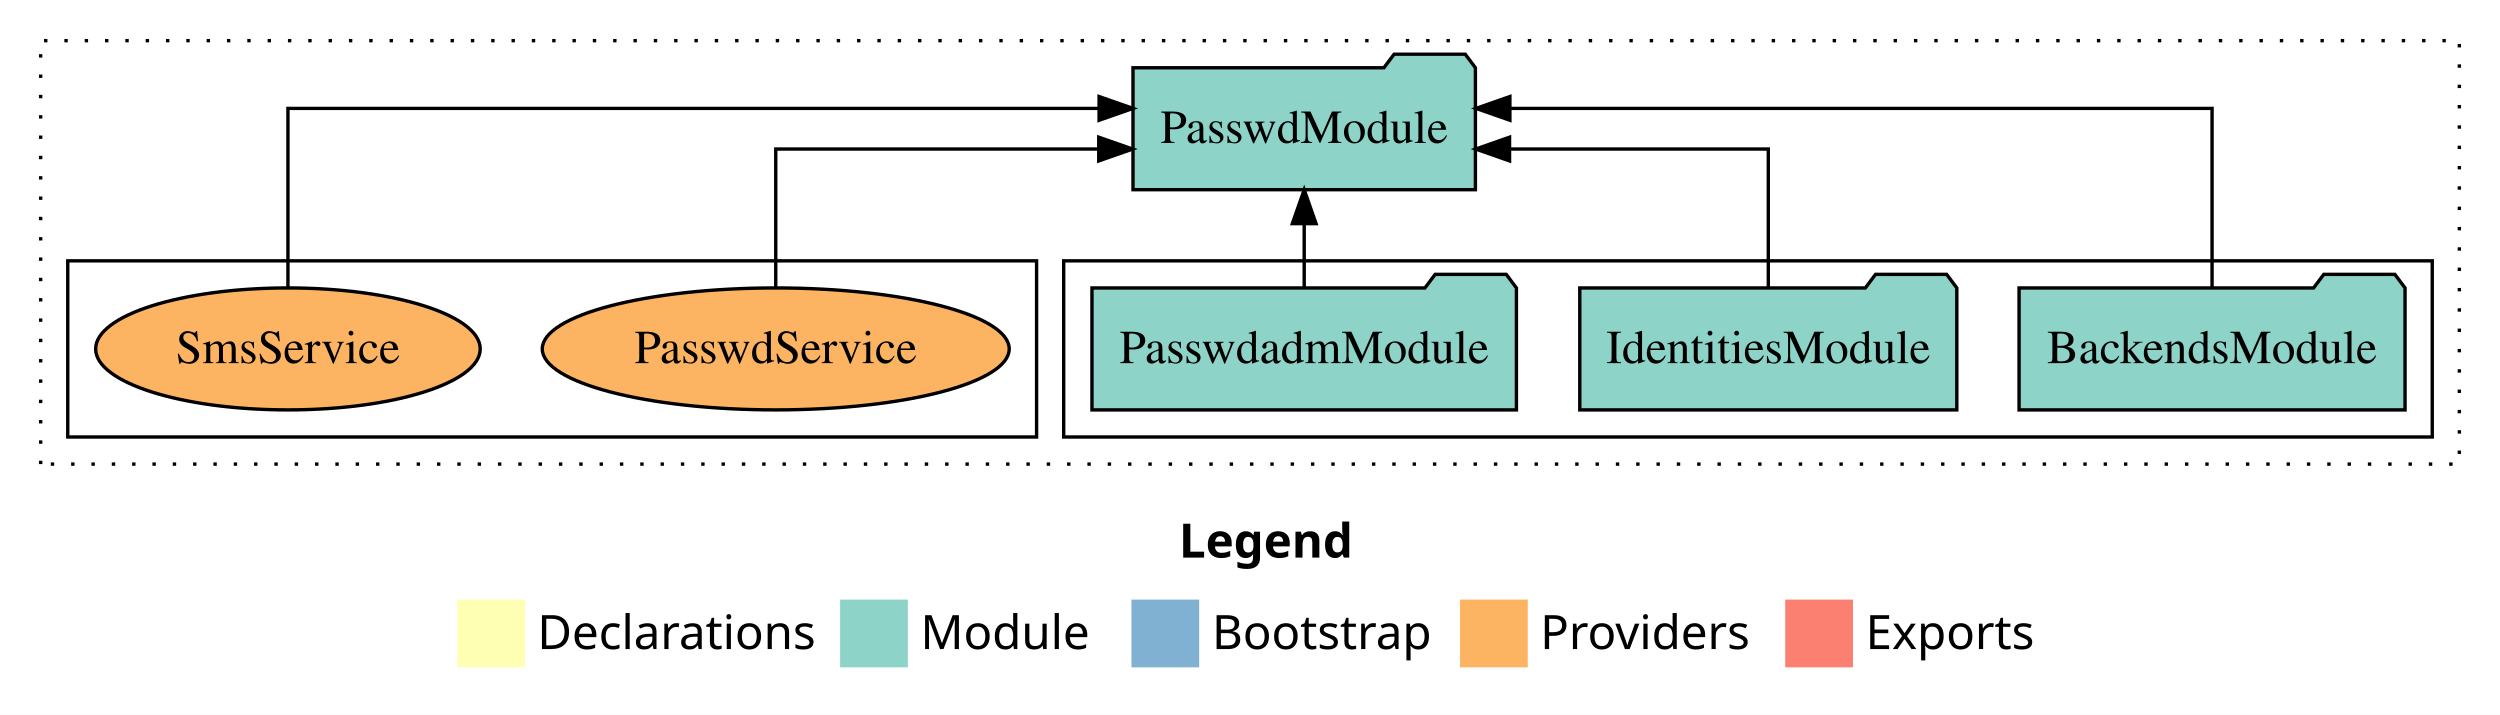
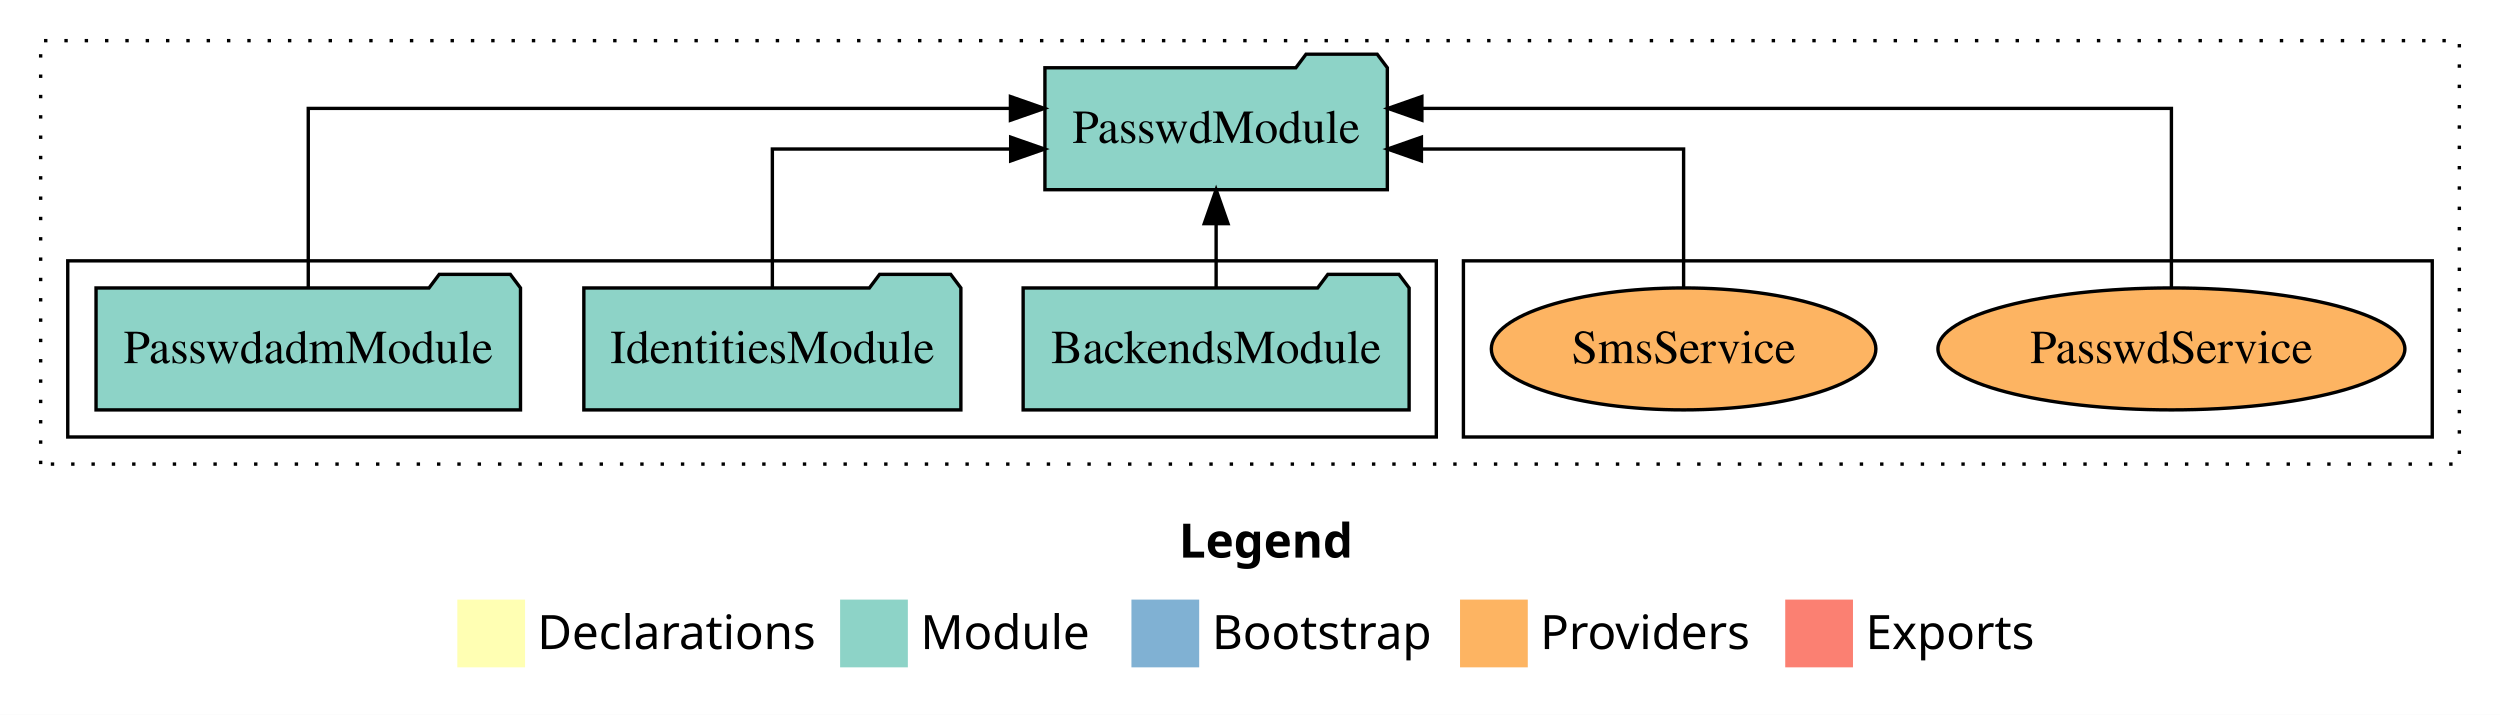
<svg xmlns="http://www.w3.org/2000/svg" width="738pt" height="211pt" viewBox="0.00 0.00 738.00 211.00">
  <g id="graph0" class="graph" transform="scale(1 1) rotate(0) translate(4 207)">
    <polygon fill="white" stroke="transparent" points="-4,4 -4,-207 734,-207 734,4 -4,4" />
    <text text-anchor="start" x="344.01" y="-42.4" font-family="Times-12" font-weight="bold" font-size="14.00">Legend</text>
    <polygon fill="#ffffb3" stroke="transparent" points="131,-10 131,-30 151,-30 151,-10 131,-10" />
    <text text-anchor="start" x="154.63" y="-15.4" font-family="Times-12" font-size="14.00">  Declarations</text>
    <polygon fill="#8dd3c7" stroke="transparent" points="244,-10 244,-30 264,-30 264,-10 244,-10" />
    <text text-anchor="start" x="267.73" y="-15.4" font-family="Times-12" font-size="14.00">  Module</text>
    <polygon fill="#80b1d3" stroke="transparent" points="330,-10 330,-30 350,-30 350,-10 330,-10" />
    <text text-anchor="start" x="353.78" y="-15.4" font-family="Times-12" font-size="14.00">  Bootstrap</text>
    <polygon fill="#fdb462" stroke="transparent" points="427,-10 427,-30 447,-30 447,-10 427,-10" />
    <text text-anchor="start" x="450.67" y="-15.4" font-family="Times-12" font-size="14.00">  Providers</text>
    <polygon fill="#fb8072" stroke="transparent" points="523,-10 523,-30 543,-30 543,-10 523,-10" />
    <text text-anchor="start" x="546.73" y="-15.4" font-family="Times-12" font-size="14.00">  Exports</text>
    <g id="clust1" class="cluster">
      <polygon fill="none" stroke="black" stroke-dasharray="1,5" points="8,-70 8,-195 722,-195 722,-70 8,-70" />
    </g>
+     <g id="clust6" class="cluster">
+       <polygon fill="none" stroke="black" points="428,-78 428,-130 714,-130 714,-78 428,-78" />
+     </g>
    <g id="clust3" class="cluster">
-       <polygon fill="none" stroke="black" points="310,-78 310,-130 714,-130 714,-78 310,-78" />
-     </g>
-     <g id="clust6" class="cluster">
-       <polygon fill="none" stroke="black" points="16,-78 16,-130 302,-130 302,-78 16,-78" />
+       <polygon fill="none" stroke="black" points="16,-78 16,-130 420,-130 420,-78 16,-78" />
    </g>
    <g id="node1" class="node">
-       <polygon fill="#8dd3c7" stroke="black" points="705.97,-122 702.97,-126 681.97,-126 678.97,-122 592.03,-122 592.03,-86 705.97,-86 705.97,-122" />
-       <text text-anchor="middle" x="649" y="-99.8" font-family="Times,serif" font-size="14.00">BackendsModule</text>
+       <polygon fill="#8dd3c7" stroke="black" points="411.97,-122 408.97,-126 387.97,-126 384.97,-122 298.03,-122 298.03,-86 411.97,-86 411.97,-122" />
+       <text text-anchor="middle" x="355" y="-99.8" font-family="Times,serif" font-size="14.00">BackendsModule</text>
    </g>
    <g id="node4" class="node">
-       <polygon fill="#8dd3c7" stroke="black" points="431.54,-187 428.54,-191 407.54,-191 404.54,-187 330.46,-187 330.46,-151 431.54,-151 431.54,-187" />
-       <text text-anchor="middle" x="381" y="-164.8" font-family="Times,serif" font-size="14.00">PasswdModule</text>
+       <polygon fill="#8dd3c7" stroke="black" points="405.54,-187 402.54,-191 381.54,-191 378.54,-187 304.46,-187 304.46,-151 405.54,-151 405.54,-187" />
+       <text text-anchor="middle" x="355" y="-164.8" font-family="Times,serif" font-size="14.00">PasswdModule</text>
    </g>
    <g id="edge1" class="edge">
-       <path fill="none" stroke="black" d="M649,-122.28C649,-143.32 649,-175 649,-175 649,-175 441.72,-175 441.72,-175" />
-       <polygon fill="black" stroke="black" points="441.72,-171.5 431.72,-175 441.72,-178.5 441.72,-171.5" />
+       <path fill="none" stroke="black" d="M355,-122.11C355,-122.11 355,-140.99 355,-140.99" />
+       <polygon fill="black" stroke="black" points="351.5,-140.99 355,-150.99 358.5,-140.99 351.5,-140.99" />
    </g>
    <g id="node2" class="node">
-       <polygon fill="#8dd3c7" stroke="black" points="573.65,-122 570.65,-126 549.65,-126 546.65,-122 462.35,-122 462.35,-86 573.65,-86 573.65,-122" />
-       <text text-anchor="middle" x="518" y="-99.8" font-family="Times,serif" font-size="14.00">IdentitiesModule</text>
+       <polygon fill="#8dd3c7" stroke="black" points="279.65,-122 276.65,-126 255.65,-126 252.65,-122 168.35,-122 168.35,-86 279.65,-86 279.65,-122" />
+       <text text-anchor="middle" x="224" y="-99.8" font-family="Times,serif" font-size="14.00">IdentitiesModule</text>
    </g>
    <g id="edge2" class="edge">
-       <path fill="none" stroke="black" d="M518,-122.02C518,-139.37 518,-163 518,-163 518,-163 441.62,-163 441.62,-163" />
-       <polygon fill="black" stroke="black" points="441.62,-159.5 431.62,-163 441.62,-166.5 441.62,-159.5" />
+       <path fill="none" stroke="black" d="M224,-122.02C224,-139.37 224,-163 224,-163 224,-163 294.35,-163 294.35,-163" />
+       <polygon fill="black" stroke="black" points="294.35,-166.5 304.35,-163 294.35,-159.5 294.35,-166.5" />
    </g>
    <g id="node3" class="node">
-       <polygon fill="#8dd3c7" stroke="black" points="443.65,-122 440.65,-126 419.65,-126 416.65,-122 318.35,-122 318.35,-86 443.65,-86 443.65,-122" />
-       <text text-anchor="middle" x="381" y="-99.8" font-family="Times,serif" font-size="14.00">PasswdadmModule</text>
+       <polygon fill="#8dd3c7" stroke="black" points="149.65,-122 146.65,-126 125.65,-126 122.65,-122 24.35,-122 24.35,-86 149.65,-86 149.65,-122" />
+       <text text-anchor="middle" x="87" y="-99.8" font-family="Times,serif" font-size="14.00">PasswdadmModule</text>
    </g>
    <g id="edge3" class="edge">
-       <path fill="none" stroke="black" d="M381,-122.11C381,-122.11 381,-140.99 381,-140.99" />
-       <polygon fill="black" stroke="black" points="377.5,-140.99 381,-150.99 384.5,-140.99 377.5,-140.99" />
+       <path fill="none" stroke="black" d="M87,-122.28C87,-143.32 87,-175 87,-175 87,-175 294.28,-175 294.28,-175" />
+       <polygon fill="black" stroke="black" points="294.28,-178.5 304.28,-175 294.28,-171.5 294.28,-178.5" />
    </g>
    <g id="node5" class="node">
-       <ellipse fill="#fdb462" stroke="black" cx="225" cy="-104" rx="68.92" ry="18" />
-       <text text-anchor="middle" x="225" y="-99.8" font-family="Times,serif" font-size="14.00">PasswdService</text>
+       <ellipse fill="#fdb462" stroke="black" cx="637" cy="-104" rx="68.92" ry="18" />
+       <text text-anchor="middle" x="637" y="-99.8" font-family="Times,serif" font-size="14.00">PasswdService</text>
    </g>
    <g id="edge4" class="edge">
-       <path fill="none" stroke="black" d="M225,-122.02C225,-139.37 225,-163 225,-163 225,-163 320.35,-163 320.35,-163" />
-       <polygon fill="black" stroke="black" points="320.35,-166.5 330.35,-163 320.35,-159.5 320.35,-166.5" />
+       <path fill="none" stroke="black" d="M637,-122.28C637,-143.32 637,-175 637,-175 637,-175 415.74,-175 415.74,-175" />
+       <polygon fill="black" stroke="black" points="415.74,-171.5 405.74,-175 415.74,-178.5 415.74,-171.5" />
    </g>
    <g id="node6" class="node">
-       <ellipse fill="#fdb462" stroke="black" cx="81" cy="-104" rx="56.76" ry="18" />
-       <text text-anchor="middle" x="81" y="-99.8" font-family="Times,serif" font-size="14.00">SmsService</text>
+       <ellipse fill="#fdb462" stroke="black" cx="493" cy="-104" rx="56.76" ry="18" />
+       <text text-anchor="middle" x="493" y="-99.8" font-family="Times,serif" font-size="14.00">SmsService</text>
    </g>
    <g id="edge5" class="edge">
-       <path fill="none" stroke="black" d="M81,-122.28C81,-143.32 81,-175 81,-175 81,-175 320.45,-175 320.45,-175" />
-       <polygon fill="black" stroke="black" points="320.45,-178.5 330.45,-175 320.45,-171.5 320.45,-178.5" />
+       <path fill="none" stroke="black" d="M493,-122.02C493,-139.37 493,-163 493,-163 493,-163 415.6,-163 415.6,-163" />
+       <polygon fill="black" stroke="black" points="415.6,-159.5 405.6,-163 415.6,-166.5 415.6,-159.5" />
    </g>
  </g>
</svg>
